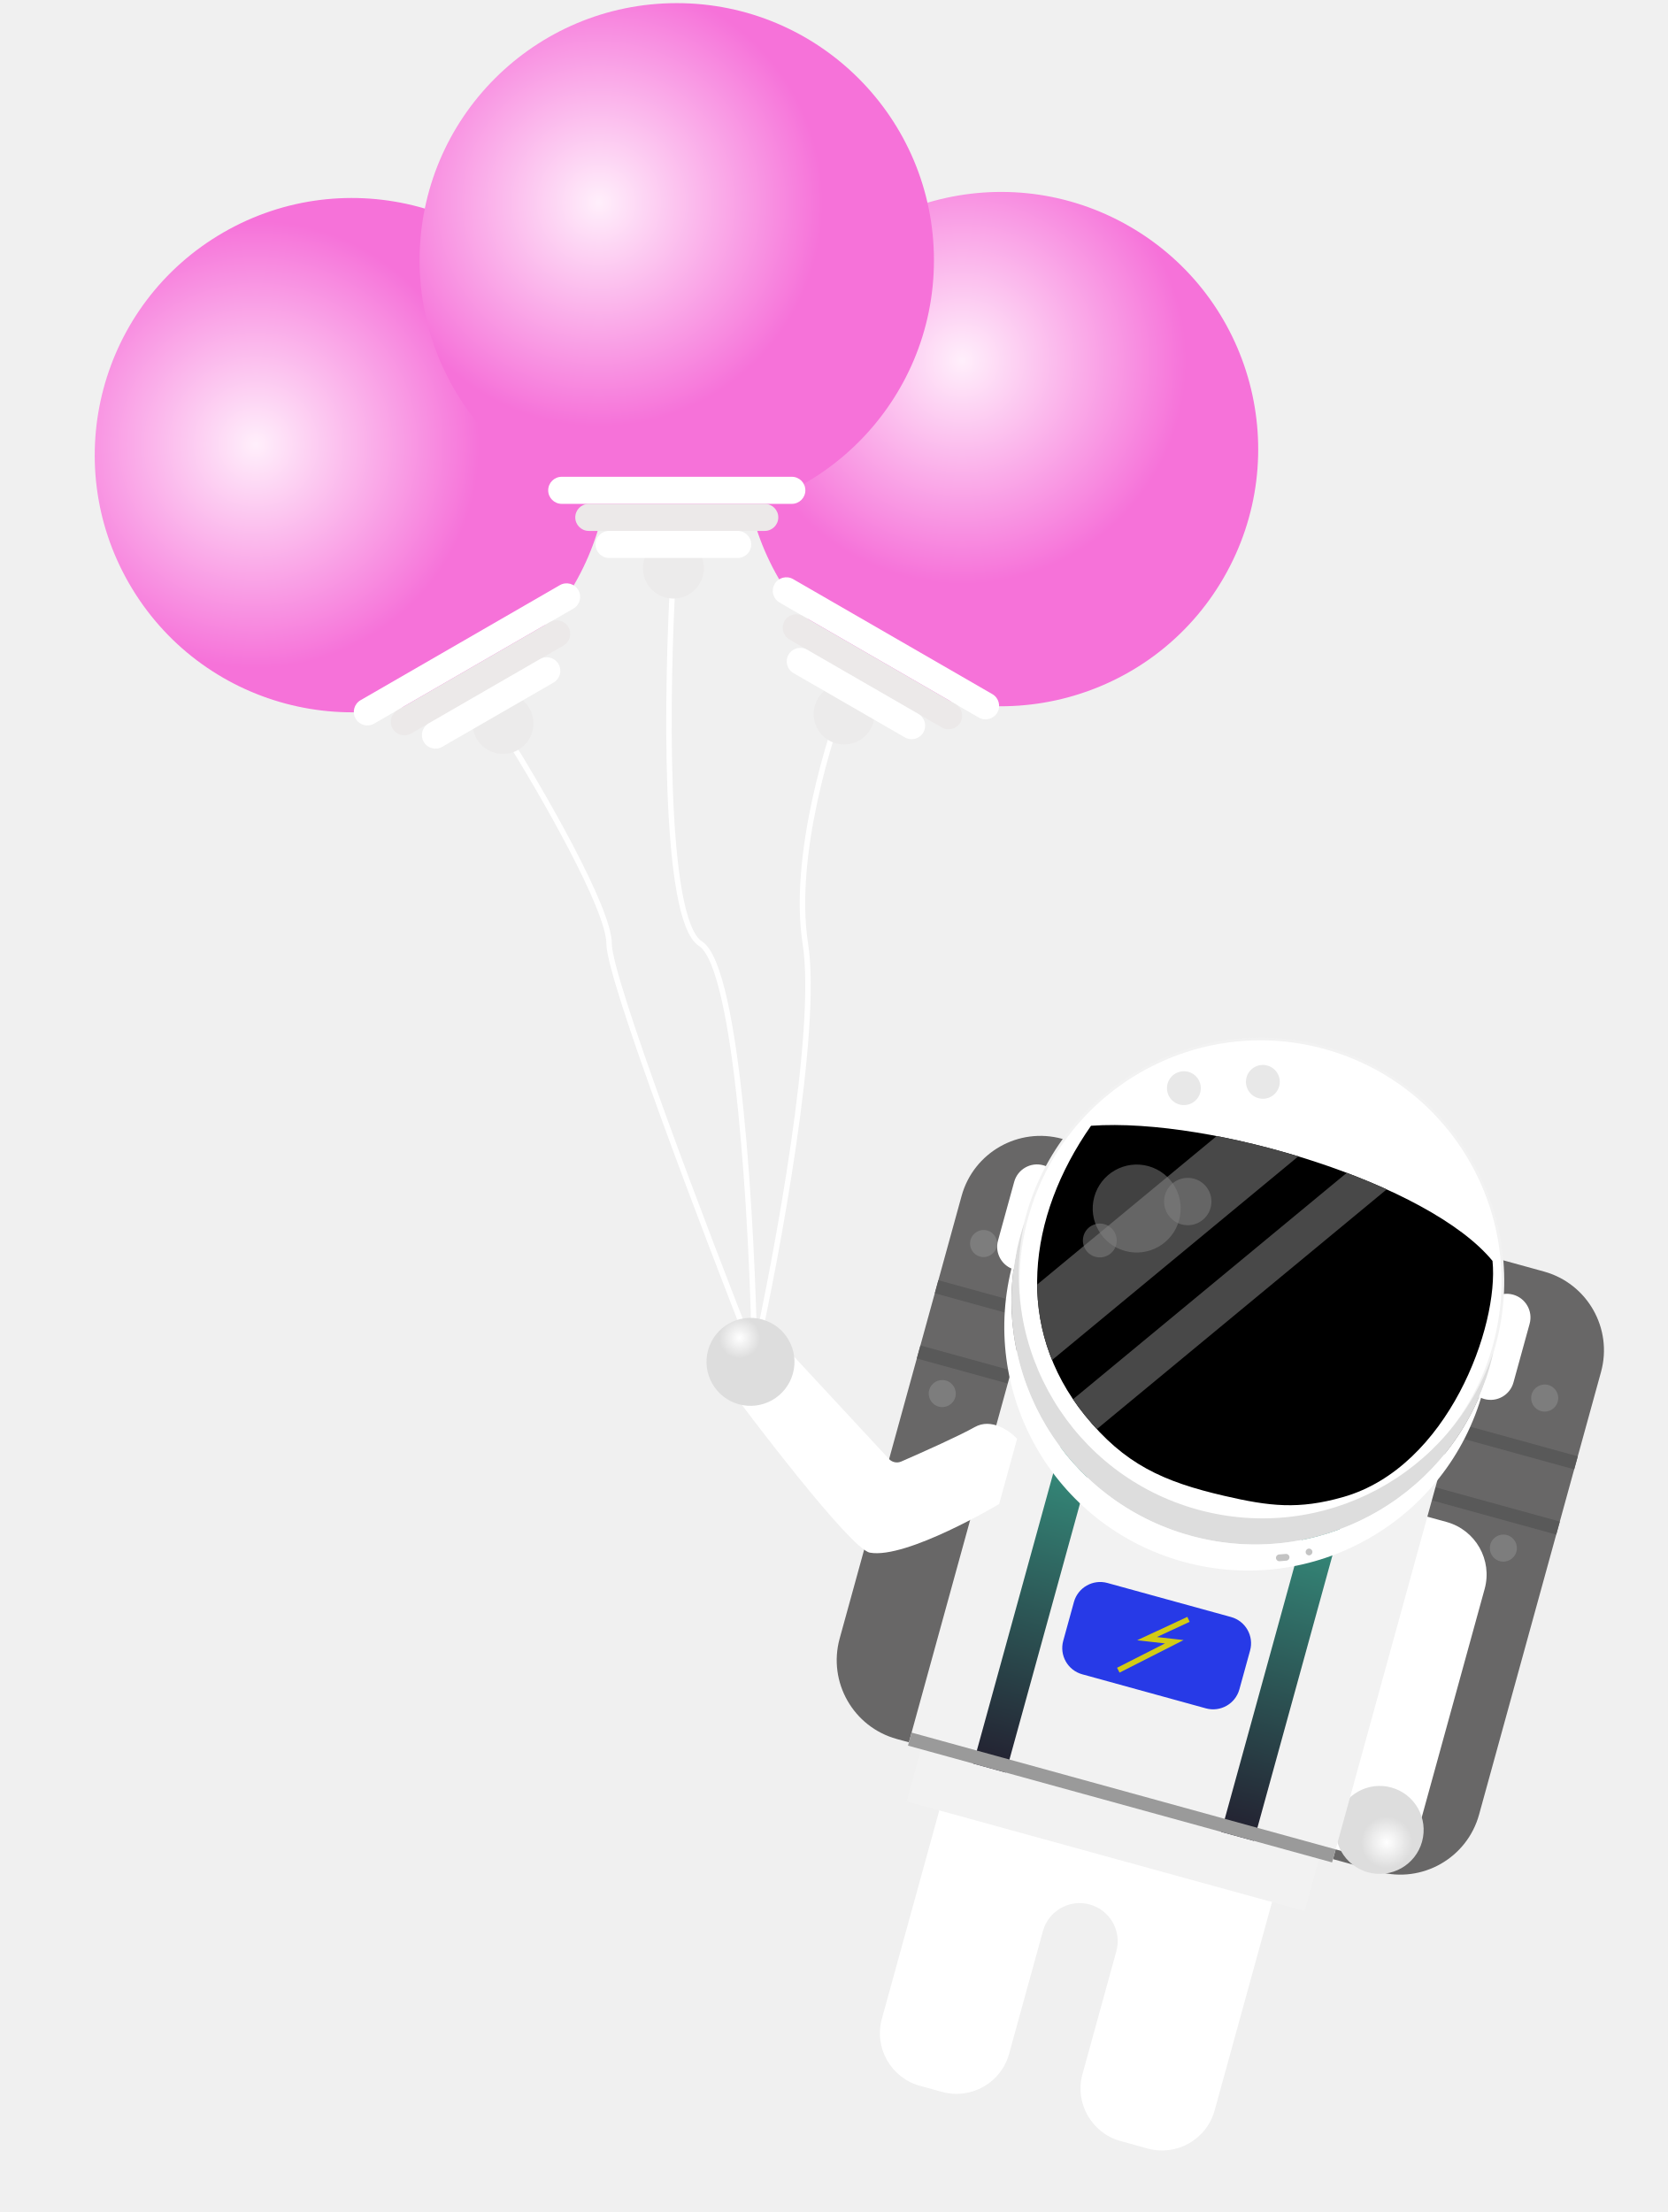
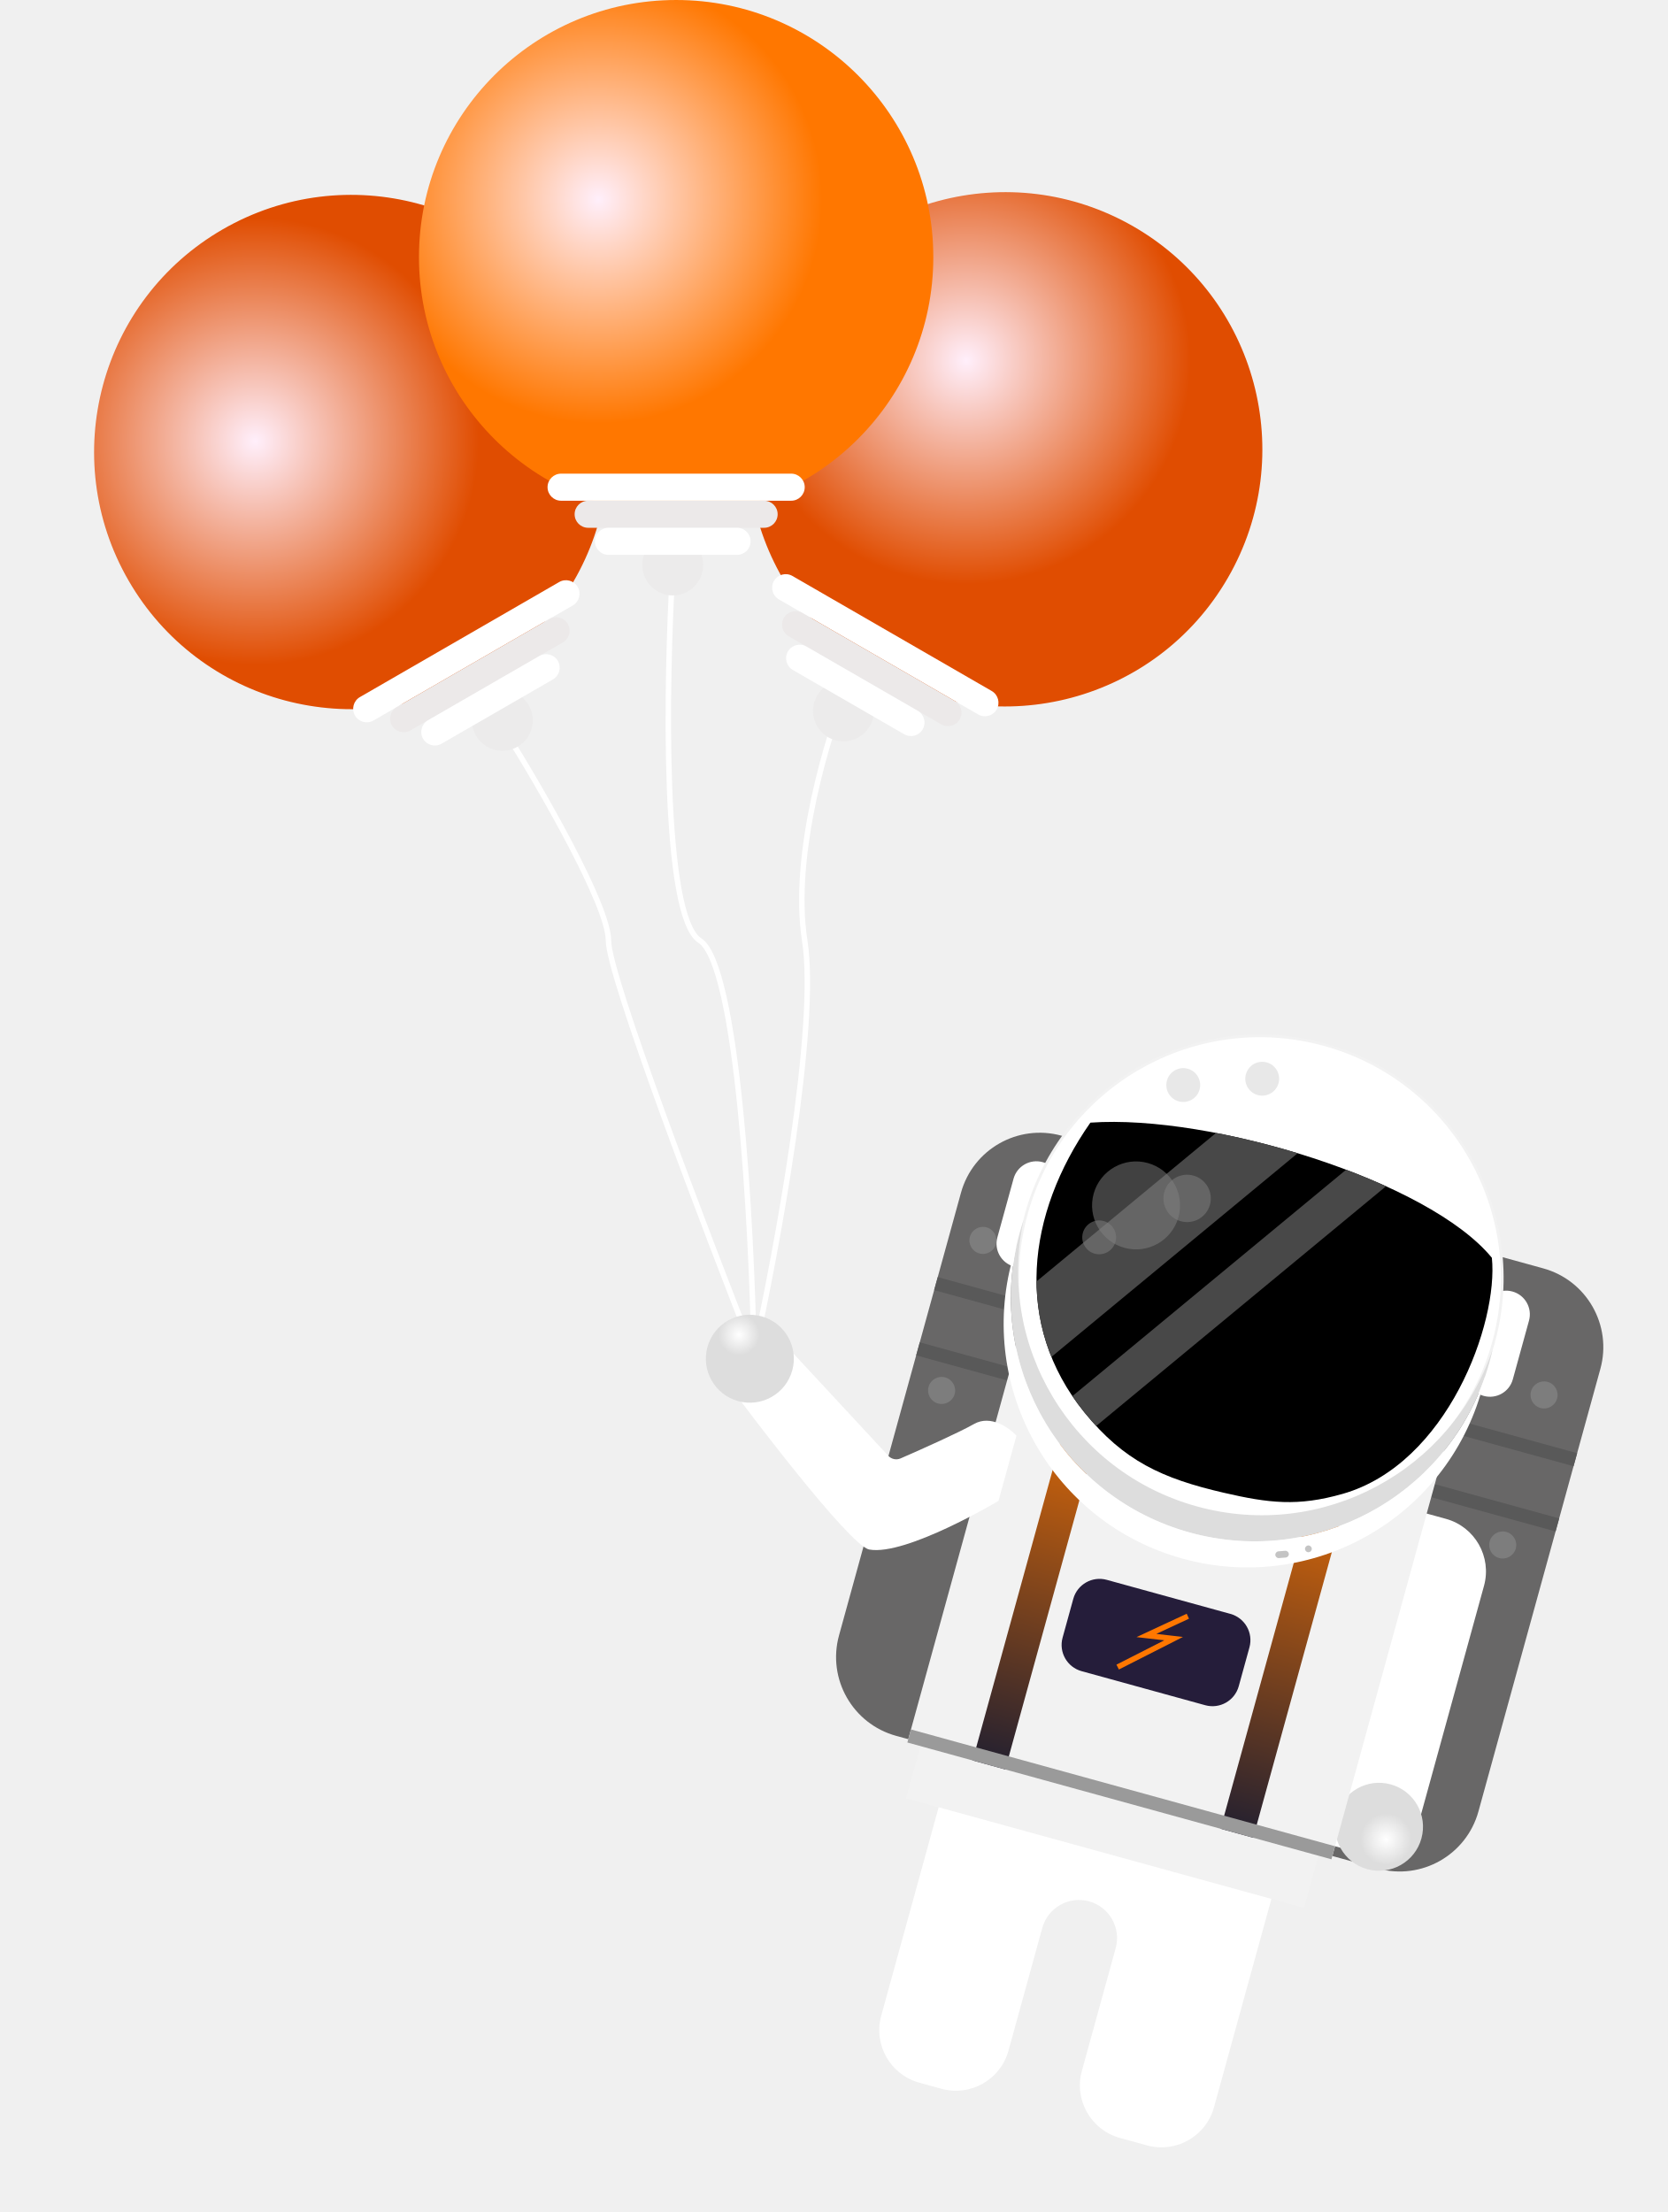
<svg xmlns="http://www.w3.org/2000/svg" width="306" height="406" viewBox="0 0 306 406" fill="none">
-   <path d="M93.156 135.326C99.366 145.262 111.786 166.747 111.786 173.205C111.786 179.663 129.588 226.402 138.489 248.964M138.489 248.964C138.076 225.574 135.509 177.676 128.554 173.205C121.598 168.734 122.344 125.804 123.586 104.898M138.489 248.964C142.63 230.335 150.289 189.102 147.805 173.205C145.321 157.308 152.152 135.119 155.879 126.011" stroke="white" />
-   <ellipse cx="47.196" cy="47.195" rx="47.196" ry="47.195" transform="matrix(0.866041 0.499973 -0.500027 0.86601 166.436 17.9618)" fill="url(#paint0_radial_1_359)" />
-   <rect width="47.196" height="4.968" rx="2.484" transform="matrix(0.866041 0.499973 -0.500027 0.86601 143.402 105.049)" fill="white" />
-   <rect width="37.26" height="4.968" rx="2.484" transform="matrix(0.866041 0.499973 -0.500027 0.86601 145.22 111.835)" fill="#ECE9E9" />
-   <ellipse cx="5.589" cy="5.589" rx="5.589" ry="5.589" transform="matrix(0.866041 0.499973 -0.500027 0.86601 152.871 123.423)" fill="#ECEBEB" />
-   <rect width="28.566" height="4.968" rx="2.484" transform="matrix(0.866041 0.499973 -0.500027 0.86601 145.963 118.001)" fill="white" />
-   <ellipse cx="47.197" cy="47.194" rx="47.197" ry="47.194" transform="matrix(0.866038 -0.499978 0.500022 0.866013 0.117554 66.2682)" fill="url(#paint1_radial_1_359)" />
-   <rect width="47.197" height="4.968" rx="2.484" transform="matrix(0.866039 -0.499977 0.500023 0.866012 64.025 129.758)" fill="white" />
-   <rect width="37.26" height="4.968" rx="2.484" transform="matrix(0.866038 -0.499978 0.500022 0.866013 70.8116 131.576)" fill="#ECE9E9" />
-   <ellipse cx="5.589" cy="5.589" rx="5.589" ry="5.589" transform="matrix(0.866038 -0.499979 0.500021 0.866013 84.6729 130.744)" fill="#ECEBEB" />
-   <rect width="28.566" height="4.968" rx="2.484" transform="matrix(0.866039 -0.499977 0.500023 0.866012 76.5225 134.016)" fill="white" />
-   <ellipse cx="47.197" cy="47.194" rx="47.197" ry="47.194" transform="matrix(1 -5.85699e-06 -5.85738e-06 1 77.0105 0.575165)" fill="url(#paint2_radial_1_359)" />
-   <rect width="47.197" height="4.968" rx="2.484" transform="matrix(1 -5.86974e-06 -5.87013e-06 1 100.609 87.5112)" fill="white" />
-   <rect width="37.261" height="4.968" rx="2.484" transform="matrix(1 -5.80181e-06 -5.80219e-06 1 105.577 92.4789)" fill="#ECE9E9" />
-   <ellipse cx="5.589" cy="5.589" rx="5.589" ry="5.589" transform="matrix(1 -6.1397e-06 -6.14013e-06 1 117.997 98.6886)" fill="#ECEBEB" />
-   <rect width="28.567" height="4.968" rx="2.484" transform="matrix(1 -5.92858e-06 -5.92898e-06 1 109.303 97.4467)" fill="white" />
-   <rect width="121.718" height="114.26" rx="15" transform="matrix(0.964097 0.26555 -0.265592 0.964085 180.465 205.041)" fill="#686767" />
-   <rect width="121.718" height="2.484" transform="matrix(0.964097 0.26555 -0.265592 0.964085 172.219 234.975)" fill="#595959" />
-   <rect width="121.718" height="2.484" transform="matrix(0.964097 0.26555 -0.265592 0.964086 168.921 246.948)" fill="#595959" />
-   <ellipse cx="2.484" cy="2.484" rx="2.484" ry="2.484" transform="matrix(0.964097 0.26555 -0.265592 0.964086 178.78 225.188)" fill="#7D7D7D" />
-   <ellipse cx="2.484" cy="2.484" rx="2.484" ry="2.484" transform="matrix(0.964096 0.265553 -0.265589 0.964086 281.759 253.552)" fill="#7D7D7D" />
-   <ellipse cx="2.484" cy="2.484" rx="2.484" ry="2.484" transform="matrix(0.964097 0.26555 -0.265592 0.964086 171.193 252.727)" fill="#7D7D7D" />
-   <ellipse cx="2.484" cy="2.484" rx="2.484" ry="2.484" transform="matrix(0.964097 0.26555 -0.265592 0.964086 274.172 281.091)" fill="#7D7D7D" />
-   <rect width="23.598" height="63.34" rx="10" transform="matrix(0.964097 0.26555 -0.265592 0.964086 252.378 275.74)" fill="white" />
-   <ellipse cx="8.073" cy="8.073" rx="8.073" ry="8.073" transform="matrix(0.964097 0.26555 -0.265592 0.964085 247.566 325.943)" fill="url(#paint3_radial_1_359)" />
-   <path d="M236.753 337.135L175.684 320.314L161.847 370.54C160.381 375.865 163.508 381.37 168.832 382.837L172.9 383.957C178.225 385.424 183.73 382.296 185.197 376.972L191.406 354.434C192.431 350.714 196.277 348.53 199.997 349.554C203.717 350.579 205.902 354.425 204.877 358.145L198.668 380.682C197.201 386.007 200.329 391.512 205.653 392.979L210.619 394.347C215.944 395.813 221.449 392.686 222.916 387.361L236.753 337.135Z" fill="white" />
-   <rect width="80.731" height="78.243" transform="matrix(0.964097 0.26555 -0.265592 0.964085 187.423 244.967)" fill="#F2F2F2" />
-   <rect width="75.763" height="22.355" transform="matrix(0.964097 0.26555 -0.265592 0.964085 172.336 309.086)" fill="#F2F2F2" />
-   <rect width="6.21" height="78.243" transform="matrix(0.964097 0.26555 -0.265592 0.964086 199.398 248.265)" fill="url(#paint4_linear_1_359)" />
-   <rect width="6.21" height="78.243" transform="matrix(0.964097 0.265549 -0.265593 0.964085 244.9 260.798)" fill="url(#paint5_linear_1_359)" />
-   <rect width="80.731" height="2.484" transform="matrix(0.964097 0.26555 -0.265592 0.964085 167.302 318.005)" fill="#9A9A9A" />
-   <rect width="8.694" height="19.871" rx="4.347" transform="matrix(0.964097 0.265549 -0.265593 0.964085 273.502 236.471)" fill="white" />
-   <rect width="8.694" height="19.871" rx="4.347" transform="matrix(0.964097 0.26555 -0.265592 0.964086 187.288 212.724)" fill="white" />
-   <path d="M274.215 246.973C267.693 270.646 243.215 284.551 219.54 278.03C195.866 271.509 181.961 247.032 188.482 223.359C195.004 199.686 219.482 185.782 243.157 192.303C266.831 198.823 280.736 223.3 274.215 246.973Z" fill="white" stroke="#F2F2F2" stroke-width="0.5" />
-   <path fill-rule="evenodd" clip-rule="evenodd" d="M274.061 248.219C266.567 270.569 242.808 283.41 219.804 277.073C196.8 270.737 182.968 247.542 187.977 224.508C187.715 225.289 187.473 226.081 187.252 226.885C180.693 250.691 194.677 275.305 218.484 281.863C242.292 288.42 266.908 274.438 273.466 250.632C273.688 249.828 273.886 249.023 274.061 248.219Z" fill="#DDDDDD" />
-   <path fill-rule="evenodd" clip-rule="evenodd" d="M272.741 253.008C265.247 275.358 241.488 288.199 218.484 281.863C195.48 275.526 181.648 252.332 186.657 229.297C186.396 230.078 186.154 230.87 185.932 231.674C179.374 255.48 193.357 280.094 217.165 286.652C240.972 293.209 265.589 279.227 272.147 255.421C272.368 254.617 272.566 253.813 272.741 253.008Z" fill="white" />
-   <path d="M273.916 231.432C262.351 217.297 222.567 205.051 200.232 206.628C188.533 223.373 186.054 243.642 199.116 259.781C206.369 268.743 213.446 271.949 224.677 274.551C232.987 276.477 238.315 277.109 246.518 274.77C265.774 269.279 275.139 243.363 273.916 231.432Z" fill="black" />
-   <rect x="234.125" y="285.362" width="2.484" height="1.242" rx="0.621" transform="rotate(-4.59913 234.125 285.362)" fill="#C4C4C4" />
-   <rect width="1.242" height="1.242" rx="0.621" transform="matrix(0.99678 -0.0801843 0.0801826 0.99678 239.575 284.287)" fill="#C4C4C4" />
-   <mask id="mask0_1_359" style="mask-type:alpha" maskUnits="userSpaceOnUse" x="190" y="206" width="85" height="71">
-     <path d="M273.916 231.432C262.351 217.297 222.567 205.051 200.232 206.628C188.533 223.373 186.054 243.642 199.116 259.781C206.369 268.743 213.446 271.949 224.677 274.551C232.987 276.477 238.315 277.109 246.518 274.77C265.774 269.279 275.139 243.363 273.916 231.432Z" fill="black" />
+   <path d="M93.038 134.751C99.249 144.687 111.669 166.173 111.669 172.631C111.669 179.089 129.471 225.827 138.372 248.389M138.372 248.389C137.958 224.999 135.391 177.102 128.436 172.631C121.481 168.16 122.226 125.23 123.468 104.324M138.372 248.389C142.512 229.76 150.171 188.527 147.687 172.63C145.204 156.734 152.035 134.544 155.761 125.437" stroke="white" />
+   <ellipse cx="47.196" cy="47.195" rx="47.196" ry="47.195" transform="matrix(0.866041 0.499973 -0.500027 0.86601 167.198 17.9999)" fill="url(#paint0_radial_1_359)" />
+   <rect width="47.196" height="4.968" rx="2.484" transform="matrix(0.866041 0.499973 -0.500027 0.86601 143.284 104.475)" fill="white" />
+   <rect width="37.26" height="4.968" rx="2.484" transform="matrix(0.866041 0.499973 -0.500027 0.86601 145.103 111.261)" fill="#ECE9E9" />
+   <ellipse cx="5.589" cy="5.589" rx="5.589" ry="5.589" transform="matrix(0.866041 0.499973 -0.500027 0.86601 152.754 122.848)" fill="#ECEBEB" />
+   <rect width="28.566" height="4.968" rx="2.484" transform="matrix(0.866041 0.499973 -0.500027 0.86601 145.845 117.426)" fill="white" />
+   <ellipse cx="47.197" cy="47.194" rx="47.197" ry="47.194" transform="matrix(0.866038 -0.499978 0.500022 0.866013 0 65.6936)" fill="url(#paint1_radial_1_359)" />
+   <rect width="47.197" height="4.968" rx="2.484" transform="matrix(0.866039 -0.499977 0.500023 0.866012 63.9075 129.184)" fill="white" />
+   <rect width="37.26" height="4.968" rx="2.484" transform="matrix(0.866038 -0.499978 0.500022 0.866013 70.6941 131.002)" fill="#ECE9E9" />
+   <ellipse cx="5.589" cy="5.589" rx="5.589" ry="5.589" transform="matrix(0.866038 -0.499979 0.500021 0.866013 84.5554 130.17)" fill="#ECEBEB" />
+   <rect width="28.566" height="4.968" rx="2.484" transform="matrix(0.866039 -0.499977 0.500023 0.866012 76.4049 133.441)" fill="white" />
+   <ellipse cx="47.197" cy="47.194" rx="47.197" ry="47.194" transform="matrix(1 -5.85699e-06 -5.85738e-06 1 76.8931 0.000610352)" fill="url(#paint2_radial_1_359)" />
+   <rect width="47.197" height="4.968" rx="2.484" transform="matrix(1 -5.86974e-06 -5.87013e-06 1 100.491 86.9365)" fill="white" />
+   <rect width="37.261" height="4.968" rx="2.484" transform="matrix(1 -5.80181e-06 -5.80219e-06 1 105.459 91.9043)" fill="#ECE9E9" />
+   <ellipse cx="5.589" cy="5.589" rx="5.589" ry="5.589" transform="matrix(1 -6.1397e-06 -6.14013e-06 1 117.879 98.114)" fill="#ECEBEB" />
+   <rect width="28.567" height="4.968" rx="2.484" transform="matrix(1 -5.92858e-06 -5.92898e-06 1 109.185 96.8721)" fill="white" />
+   <rect width="121.718" height="114.26" rx="15" transform="matrix(0.964097 0.26555 -0.265592 0.964085 180.348 204.466)" fill="#686767" />
+   <rect width="121.718" height="2.484" transform="matrix(0.964097 0.26555 -0.265592 0.964085 172.101 234.4)" fill="#595959" />
+   <rect width="121.718" height="2.484" transform="matrix(0.964097 0.26555 -0.265592 0.964086 168.803 246.374)" fill="#595959" />
+   <ellipse cx="2.484" cy="2.484" rx="2.484" ry="2.484" transform="matrix(0.964097 0.26555 -0.265592 0.964086 178.662 224.614)" fill="#7D7D7D" />
+   <ellipse cx="2.484" cy="2.484" rx="2.484" ry="2.484" transform="matrix(0.964096 0.265553 -0.265589 0.964086 281.641 252.978)" fill="#7D7D7D" />
+   <ellipse cx="2.484" cy="2.484" rx="2.484" ry="2.484" transform="matrix(0.964097 0.26555 -0.265592 0.964086 171.076 252.153)" fill="#7D7D7D" />
+   <ellipse cx="2.484" cy="2.484" rx="2.484" ry="2.484" transform="matrix(0.964097 0.26555 -0.265592 0.964086 274.054 280.517)" fill="#7D7D7D" />
+   <rect width="23.598" height="63.34" rx="10" transform="matrix(0.964097 0.26555 -0.265592 0.964086 252.26 275.165)" fill="white" />
+   <ellipse cx="8.073" cy="8.073" rx="8.073" ry="8.073" transform="matrix(0.964097 0.26555 -0.265592 0.964085 247.448 325.368)" fill="url(#paint3_radial_1_359)" />
+   <path d="M236.635 336.56L175.567 319.739L161.73 369.966C160.263 375.29 163.39 380.796 168.715 382.262L172.783 383.383C178.107 384.849 183.613 381.722 185.08 376.397L191.288 353.86C192.313 350.14 196.16 347.955 199.88 348.98C203.599 350.004 205.784 353.85 204.76 357.57L198.551 380.108C197.084 385.432 200.211 390.938 205.536 392.404L210.502 393.772C215.826 395.239 221.332 392.111 222.799 386.787L236.635 336.56Z" fill="white" />
+   <rect width="80.731" height="78.243" transform="matrix(0.964097 0.26555 -0.265592 0.964085 187.306 244.392)" fill="#F2F2F2" />
+   <rect width="75.763" height="22.355" transform="matrix(0.964097 0.26555 -0.265592 0.964085 172.218 308.511)" fill="#F2F2F2" />
+   <rect width="6.21" height="78.243" transform="matrix(0.964097 0.26555 -0.265592 0.964086 199.28 247.69)" fill="url(#paint4_linear_1_359)" />
+   <rect width="6.21" height="78.243" transform="matrix(0.964097 0.265549 -0.265593 0.964085 244.782 260.223)" fill="url(#paint5_linear_1_359)" />
+   <rect width="80.731" height="2.484" transform="matrix(0.964097 0.26555 -0.265592 0.964085 167.185 317.431)" fill="#9A9A9A" />
+   <rect width="8.694" height="19.871" rx="4.347" transform="matrix(0.964097 0.265549 -0.265593 0.964085 273.385 235.897)" fill="white" />
+   <rect width="8.694" height="19.871" rx="4.347" transform="matrix(0.964097 0.26555 -0.265592 0.964086 187.17 212.15)" fill="white" />
+   <path d="M274.097 246.398C267.576 270.071 243.097 283.976 219.423 277.455C195.748 270.934 181.843 246.457 188.365 222.784C194.886 199.111 219.365 185.207 243.039 191.728C266.714 198.249 280.619 222.726 274.097 246.398Z" fill="white" stroke="#F2F2F2" stroke-width="0.5" />
+   <path fill-rule="evenodd" clip-rule="evenodd" d="M273.943 247.644C266.449 269.994 242.69 282.835 219.686 276.499C196.682 270.163 182.85 246.968 187.859 223.933C187.597 224.714 187.355 225.506 187.134 226.31C180.576 250.116 194.559 274.731 218.367 281.288C242.174 287.846 266.79 273.863 273.349 250.057C273.57 249.253 273.768 248.449 273.943 247.644Z" fill="#DDDDDD" />
+   <path fill-rule="evenodd" clip-rule="evenodd" d="M272.624 252.434C265.129 274.783 241.37 287.624 218.367 281.288C195.363 274.952 181.531 251.757 186.54 228.722C186.278 229.503 186.036 230.296 185.815 231.099C179.256 254.905 193.24 279.52 217.047 286.077C240.855 292.635 265.471 278.652 272.029 254.846C272.251 254.043 272.449 253.238 272.624 252.434Z" fill="white" />
+   <path d="M273.799 230.858C262.233 216.723 222.449 204.476 200.114 206.054C188.415 222.799 185.936 243.068 198.998 259.207C206.251 268.168 213.328 271.374 224.56 273.977C232.869 275.902 238.198 276.534 246.4 274.195C265.657 268.705 275.021 242.788 273.799 230.858Z" fill="black" />
+   <rect x="234.008" y="284.788" width="2.484" height="1.242" rx="0.621" transform="rotate(-4.59913 234.008 284.788)" fill="#C4C4C4" />
+   <rect width="1.242" height="1.242" rx="0.621" transform="matrix(0.99678 -0.0801843 0.0801826 0.99678 239.457 283.712)" fill="#C4C4C4" />
+   <mask id="mask0_1_359" style="mask-type:alpha" maskUnits="userSpaceOnUse" x="190" y="205" width="84" height="71">
+     <path d="M273.799 230.858C262.233 216.723 222.449 204.476 200.114 206.054C188.415 222.799 185.936 243.068 198.998 259.207C206.251 268.168 213.328 271.374 224.56 273.977C232.869 275.902 238.198 276.534 246.4 274.196C265.657 268.705 275.021 242.789 273.799 230.858Z" fill="black" />
  </mask>
  <g mask="url(#mask0_1_359)">
-     <rect width="12.42" height="68.818" transform="matrix(0.637436 0.770503 -0.770543 0.637388 233.218 200.311)" fill="#484848" />
-     <rect width="7.008" height="72.548" transform="matrix(0.637436 0.770503 -0.770543 0.637388 250.624 212.409)" fill="#484848" />
+     <rect width="12.42" height="68.818" transform="matrix(0.637436 0.770503 -0.770543 0.637388 233.1 199.737)" fill="#484848" />
+     <rect width="7.008" height="72.548" transform="matrix(0.637436 0.770503 -0.770543 0.637388 250.507 211.834)" fill="#484848" />
  </g>
-   <ellipse cx="8.073" cy="8.073" rx="8.073" ry="8.073" transform="matrix(0.964097 0.26555 -0.265592 0.964086 202.976 211.893)" fill="#828282" fill-opacity="0.5" />
-   <ellipse cx="4.347" cy="4.347" rx="4.347" ry="4.347" transform="matrix(0.964098 0.265548 -0.265594 0.964085 214.951 215.191)" fill="#828282" fill-opacity="0.5" />
-   <ellipse cx="3.105" cy="3.105" rx="3.105" ry="3.105" transform="matrix(0.964097 0.265552 -0.26559 0.964086 199.678 223.866)" fill="#828282" fill-opacity="0.5" />
-   <ellipse cx="3.105" cy="3.105" rx="3.105" ry="3.105" transform="matrix(0.964097 0.265551 -0.265592 0.964086 215.109 195.911)" fill="#E8E8E8" />
-   <ellipse cx="3.105" cy="3.105" rx="3.105" ry="3.105" transform="matrix(0.964098 0.265548 -0.265594 0.964085 229.6 194.75)" fill="#E8E8E8" />
-   <rect width="33.535" height="17.387" rx="5" transform="matrix(0.964097 0.26555 -0.265592 0.964086 198.422 289.219)" fill="#273AE7" />
-   <path d="M218.118 297.22L210.517 300.763L215.513 301.334L205.24 306.555" stroke="#D2CB15" />
-   <path d="M178.883 261.938C181.938 260.203 185.345 262.644 186.666 264.081L183.368 276.055C183.368 276.055 166.403 286.196 159.652 284.981C155.985 284.321 136.192 257.908 136.192 257.908L143.247 246.325L163.146 267.782C163.721 268.403 164.622 268.595 165.398 268.257C169.406 266.513 176.151 263.49 178.883 261.938Z" fill="white" />
-   <ellipse cx="8.073" cy="8.073" rx="8.073" ry="8.073" transform="matrix(0.964097 0.265549 -0.265593 0.964085 132.098 240.034)" fill="url(#paint6_radial_1_359)" />
+   <ellipse cx="8.073" cy="8.073" rx="8.073" ry="8.073" transform="matrix(0.964097 0.26555 -0.265592 0.964086 202.859 211.318)" fill="#828282" fill-opacity="0.5" />
+   <ellipse cx="4.347" cy="4.347" rx="4.347" ry="4.347" transform="matrix(0.964098 0.265548 -0.265594 0.964085 214.833 214.616)" fill="#828282" fill-opacity="0.5" />
+   <ellipse cx="3.105" cy="3.105" rx="3.105" ry="3.105" transform="matrix(0.964097 0.265552 -0.26559 0.964086 199.56 223.292)" fill="#828282" fill-opacity="0.5" />
+   <ellipse cx="3.105" cy="3.105" rx="3.105" ry="3.105" transform="matrix(0.964097 0.265551 -0.265592 0.964086 214.991 195.337)" fill="#E8E8E8" />
+   <ellipse cx="3.105" cy="3.105" rx="3.105" ry="3.105" transform="matrix(0.964098 0.265548 -0.265594 0.964085 229.482 194.175)" fill="#E8E8E8" />
+   <rect width="33.535" height="17.387" rx="5" transform="matrix(0.964097 0.26555 -0.265592 0.964086 198.304 288.644)" fill="#251D3A" />
+   <path d="M218.001 296.646L210.399 300.188L215.395 300.759L205.123 305.981" stroke="#FF7700" />
+   <path d="M178.766 261.363C181.82 259.628 185.227 262.069 186.549 263.507L183.25 275.48C183.25 275.48 166.285 285.622 159.535 284.407C155.868 283.746 136.074 257.333 136.074 257.333L143.13 245.751L163.028 267.208C163.603 267.828 164.505 268.021 165.281 267.683C169.288 265.938 176.033 262.915 178.766 261.363Z" fill="white" />
+   <ellipse cx="8.073" cy="8.073" rx="8.073" ry="8.073" transform="matrix(0.964097 0.265549 -0.265593 0.964085 131.98 239.459)" fill="url(#paint6_radial_1_359)" />
  <defs>
    <radialGradient id="paint0_radial_1_359" cx="0" cy="0" r="1" gradientUnits="userSpaceOnUse" gradientTransform="translate(32.913 36.6382) rotate(69.6463) scale(41.0651 41.0658)">
      <stop stop-color="#FFEFFB" />
-       <stop offset="1" stop-color="#F672D9" />
+       <stop offset="1" stop-color="#E04D01" />
    </radialGradient>
    <radialGradient id="paint1_radial_1_359" cx="0" cy="0" r="1" gradientUnits="userSpaceOnUse" gradientTransform="translate(32.9133 36.6378) rotate(69.646) scale(41.0648 41.0661)">
      <stop stop-color="#FFEFFB" />
-       <stop offset="1" stop-color="#F672D9" />
+       <stop offset="1" stop-color="#E04D01" />
    </radialGradient>
    <radialGradient id="paint2_radial_1_359" cx="0" cy="0" r="1" gradientUnits="userSpaceOnUse" gradientTransform="translate(32.9137 36.6374) rotate(69.6455) scale(41.0644 41.0665)">
      <stop stop-color="#FFEFFB" />
-       <stop offset="1" stop-color="#F672D9" />
+       <stop offset="1" stop-color="#FF7700" />
    </radialGradient>
    <radialGradient id="paint3_radial_1_359" cx="0" cy="0" r="1" gradientUnits="userSpaceOnUse" gradientTransform="translate(9.93614 9.93564) rotate(-156.802) scale(4.72943 4.72926)">
      <stop stop-color="white" />
      <stop offset="1" stop-color="#DDDDDD" />
    </radialGradient>
    <linearGradient id="paint4_linear_1_359" x1="3.105" y1="0" x2="3.105" y2="78.243" gradientUnits="userSpaceOnUse">
-       <stop stop-color="#3BB094" />
+       <stop stop-color="#FF7700" />
      <stop offset="1" stop-color="#232030" />
    </linearGradient>
    <linearGradient id="paint5_linear_1_359" x1="3.105" y1="0" x2="3.105" y2="78.243" gradientUnits="userSpaceOnUse">
-       <stop stop-color="#3BB094" />
+       <stop stop-color="#FF7700" />
      <stop offset="1" stop-color="#232030" />
    </linearGradient>
    <radialGradient id="paint6_radial_1_359" cx="0" cy="0" r="1" gradientUnits="userSpaceOnUse" gradientTransform="translate(4.96807 4.34683) rotate(80.5372) scale(3.77726 3.77744)">
      <stop stop-color="white" />
      <stop offset="1" stop-color="#DDDDDD" />
    </radialGradient>
  </defs>
</svg>
